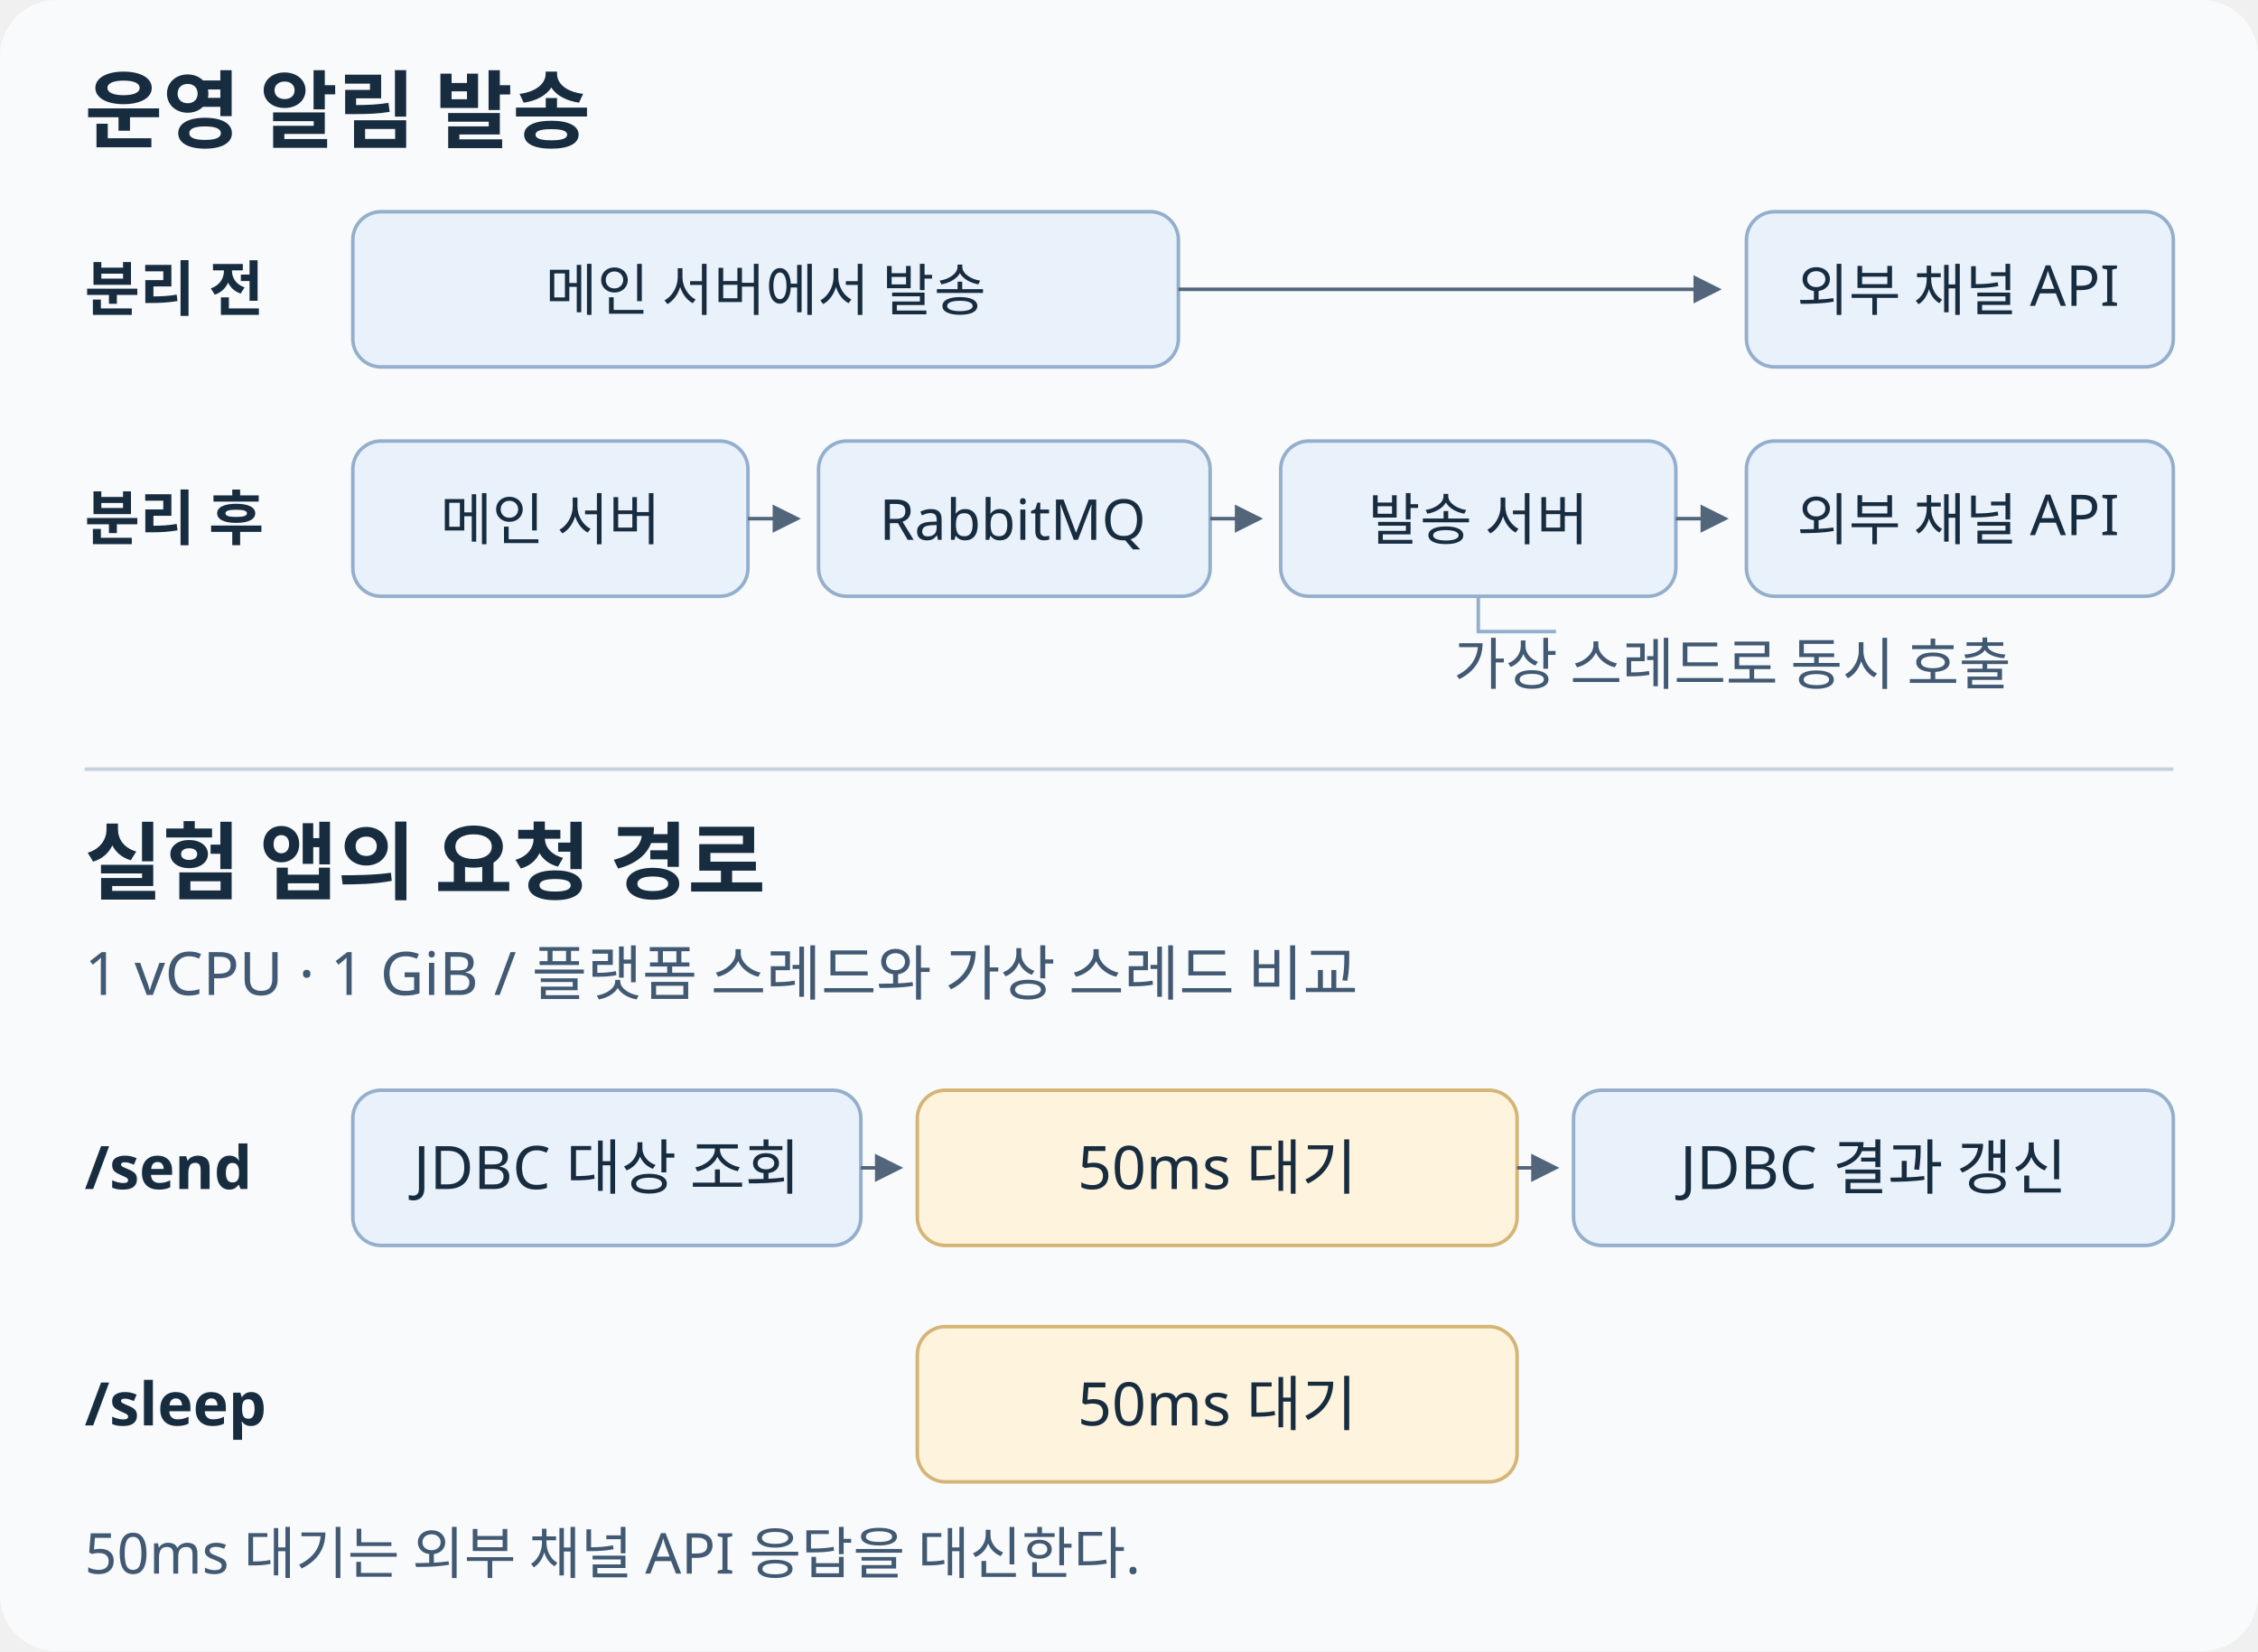
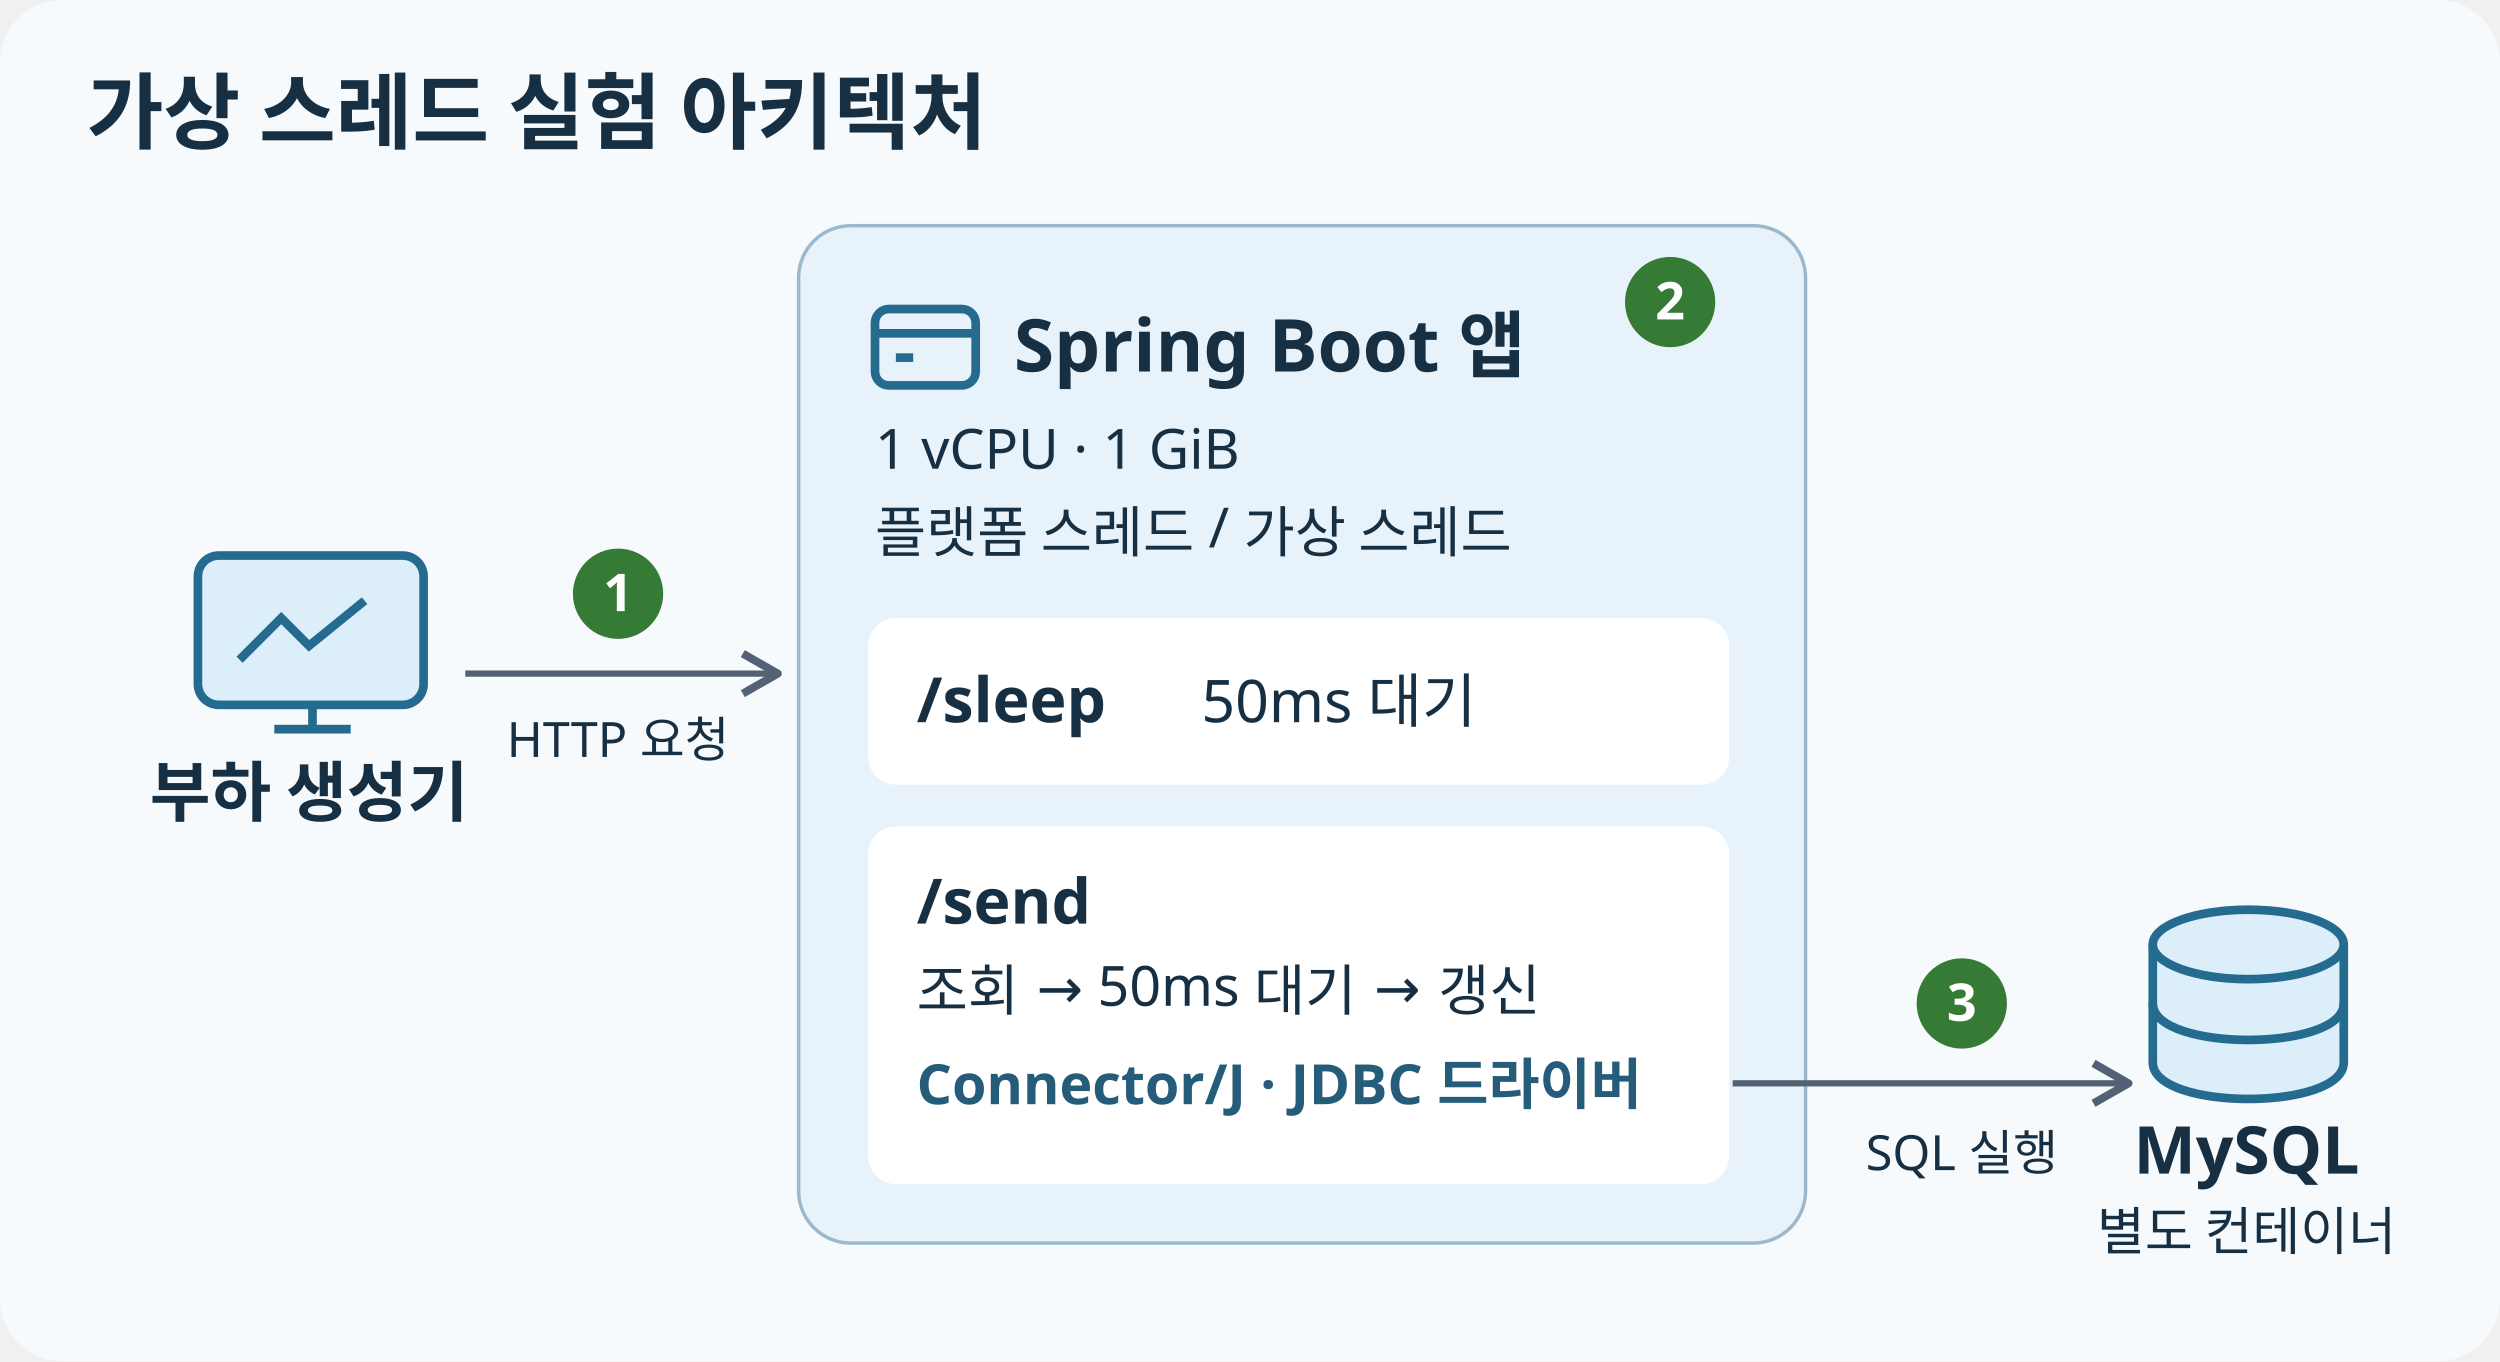
- <svg xmlns="http://www.w3.org/2000/svg" width="640" height="468" viewBox="0 0 640 468" role="img" aria-labelledby="title desc">
+ <svg xmlns="http://www.w3.org/2000/svg" viewBox="0 0 720 392" width="720" height="392" role="img" aria-labelledby="title desc">
  <defs>
-     <marker id="arrow" viewBox="0 0 8 8" refX="7" refY="4" markerWidth="8" markerHeight="8" orient="auto">
-       <path d="M0 0 8 4 0 8Z" fill="#52657b" />
+     <marker id="arrow" viewBox="0 0 10 10" refX="8" refY="5" markerWidth="8" markerHeight="8" orient="auto">
+       <path d="m1 1 7 4-7 4" fill="none" stroke="#526174" stroke-width="1.6" stroke-linejoin="round" />
    </marker>
  </defs>
-   <rect width="640" height="468" rx="16" fill="#f8fafc" />
-   <g fill="#182c40" font-family="system-ui, sans-serif">
-     <text x="24" y="40" font-size="24" font-weight="700">운영 알림 발송</text>
-     <text x="24" y="88" font-size="17" font-weight="600">분리 전</text>
-     <text x="24" y="153" font-size="17" font-weight="600">분리 후</text>
-     <g fill="#e9f1fb" stroke="#94afcc">
-       <rect x="100" y="60" width="234" height="44" rx="8" />
-       <rect x="100" y="125" width="112" height="44" rx="8" />
-       <rect x="232" y="125" width="111" height="44" rx="8" />
-       <rect x="363" y="125" width="112" height="44" rx="8" />
-       <rect x="495" y="125" width="121" height="44" rx="8" />
-       <rect x="495" y="60" width="121" height="44" rx="8" />
+   <rect width="720" height="392" rx="18" fill="#f7fafc" />
+   <g font-family="system-ui, Apple SD Gothic Neo, Malgun Gothic, sans-serif" fill="#172f42">
+     <text x="25" y="41" font-size="24" font-weight="700">가상 스레드 실험 아키텍처</text>
+     <rect x="230" y="65" width="290" height="293" rx="15" fill="#e8f2fa" stroke="#9ab8ce" />
+     <g transform="translate(252 89)" fill="none" stroke="#246b8f" stroke-width="2.5">
+       <rect width="29" height="22" rx="4" />
+       <path d="M0 7h29m-23 7h5" />
    </g>
-     <g font-size="16" text-anchor="middle">
-       <text x="217" y="88">메인 서버에서 발송</text>
-       <text x="555" y="88">외부 채널 API</text>
-       <text x="156" y="153">메인 서버</text>
-       <text x="287" y="153">RabbitMQ</text>
-       <text x="419" y="153">발송 서버</text>
-       <text x="555" y="153">외부 채널 API</text>
-       <text x="491" y="194" fill="#415972">가상 스레드로 동시 호출</text>
+     <text x="292" y="107" font-size="21" font-weight="700">Spring Boot 앱</text>
+     <text x="252" y="135" font-size="16">1 vCPU · 1 GiB</text>
+     <text x="252" y="159" font-size="16">플랫폼 스레드 / 가상 스레드</text>
+     <rect x="250" y="178" width="248" height="48" rx="8" fill="#fff" />
+     <rect x="250" y="238" width="248" height="103" rx="8" fill="#fff" />
+     <text x="264" y="208" font-size="18" font-weight="700">/sleep</text>
+     <text x="346" y="208" font-size="17">50ms 대기</text>
+     <text x="264" y="266" font-size="18" font-weight="700">/send</text>
+     <text x="264" y="291" font-size="16">조회 → 50ms 대기 → 갱신</text>
+     <text x="264" y="318" font-size="16" fill="#245c79" font-weight="650">Connector/J · JDBC 드라이버</text>
+     <g transform="translate(57 160)" stroke="#246b8f" stroke-width="2.5" fill="#dceef9">
+       <rect width="65" height="43" rx="6" />
+       <path d="m12 30 12-12 8 8 16-13m-26 37h22m-11-7v7" fill="none" />
    </g>
-     <path d="M419 169v10h22" stroke="#94afcc" fill="none" />
-     <path d="M24 218H616" stroke="#c4d1dd" />
-     <text x="24" y="253" font-size="24" font-weight="700">실험 앱의 요청 경로</text>
-     <text x="24" y="282" font-size="17" fill="#415972">1 vCPU · 1 GiB / 플랫폼 스레드와 가상 스레드 비교</text>
-     <text x="24" y="337" font-size="17" font-weight="600">/send</text>
-     <text x="24" y="404" font-size="17" font-weight="600">/sleep</text>
-     <g fill="#e9f1fb" stroke="#94afcc">
-       <rect x="100" y="309" width="144" height="44" rx="8" />
-       <rect x="260" y="309" width="170" height="44" rx="8" fill="#fef3dc" stroke="#d5b576" />
-       <rect x="446" y="309" width="170" height="44" rx="8" />
-       <rect x="260" y="376" width="170" height="44" rx="8" fill="#fef3dc" stroke="#d5b576" />
+     <text x="89" y="235" font-size="19" text-anchor="middle" font-weight="700">부하 생성기</text>
+     <path d="M134 194h90" stroke="#526174" stroke-width="1.8" marker-end="url(#arrow)" />
+     <text x="178" y="218" font-size="14" text-anchor="middle">HTTP 요청</text>
+     <g transform="translate(620 262)" stroke="#246b8f" stroke-width="2.5" fill="#dceef9">
+       <path d="M0 10v34c0 14 55 14 55 0V10" />
+       <ellipse cx="27.5" cy="10" rx="27.5" ry="10" />
+       <path d="M0 27c0 14 55 14 55 0" fill="none" />
    </g>
-     <g font-size="17" text-anchor="middle">
-       <text x="172" y="337">JDBC 대상 조회</text>
-       <text x="345" y="337">50ms 대기</text>
-       <text x="531" y="337">JDBC 결과 갱신</text>
-       <text x="345" y="404">50ms 대기</text>
+     <text x="647" y="338" font-size="19" text-anchor="middle" font-weight="700">MySQL</text>
+     <text x="647" y="360" font-size="15" text-anchor="middle">별도 컨테이너</text>
+     <path d="M499 312h114" stroke="#526174" stroke-width="1.8" marker-end="url(#arrow)" />
+     <text x="565" y="337" font-size="14" text-anchor="middle">SQL 실행</text>
+     <g fill="#357a35">
+       <circle cx="178" cy="171" r="13" />
+       <circle cx="481" cy="87" r="13" />
+       <circle cx="565" cy="289" r="13" />
    </g>
-     <text x="24" y="446" font-size="16" fill="#415972">50ms 대기는 외부 채널 API 응답을 대신한다.</text>
-   </g>
-   <g stroke="#52657b" fill="none" marker-end="url(#arrow)">
-     <path d="M334 82H487" />
-     <path d="M212 147H226" />
-     <path d="M343 147H357" />
-     <path d="M475 147H489" />
-     <path d="M244 331H255" />
-     <path d="M430 331H441" />
+     <g fill="#fff" font-size="15" font-weight="700" text-anchor="middle">
+       <text x="178" y="176">1</text>
+       <text x="481" y="92">2</text>
+       <text x="565" y="294">3</text>
+     </g>
  </g>
</svg>
